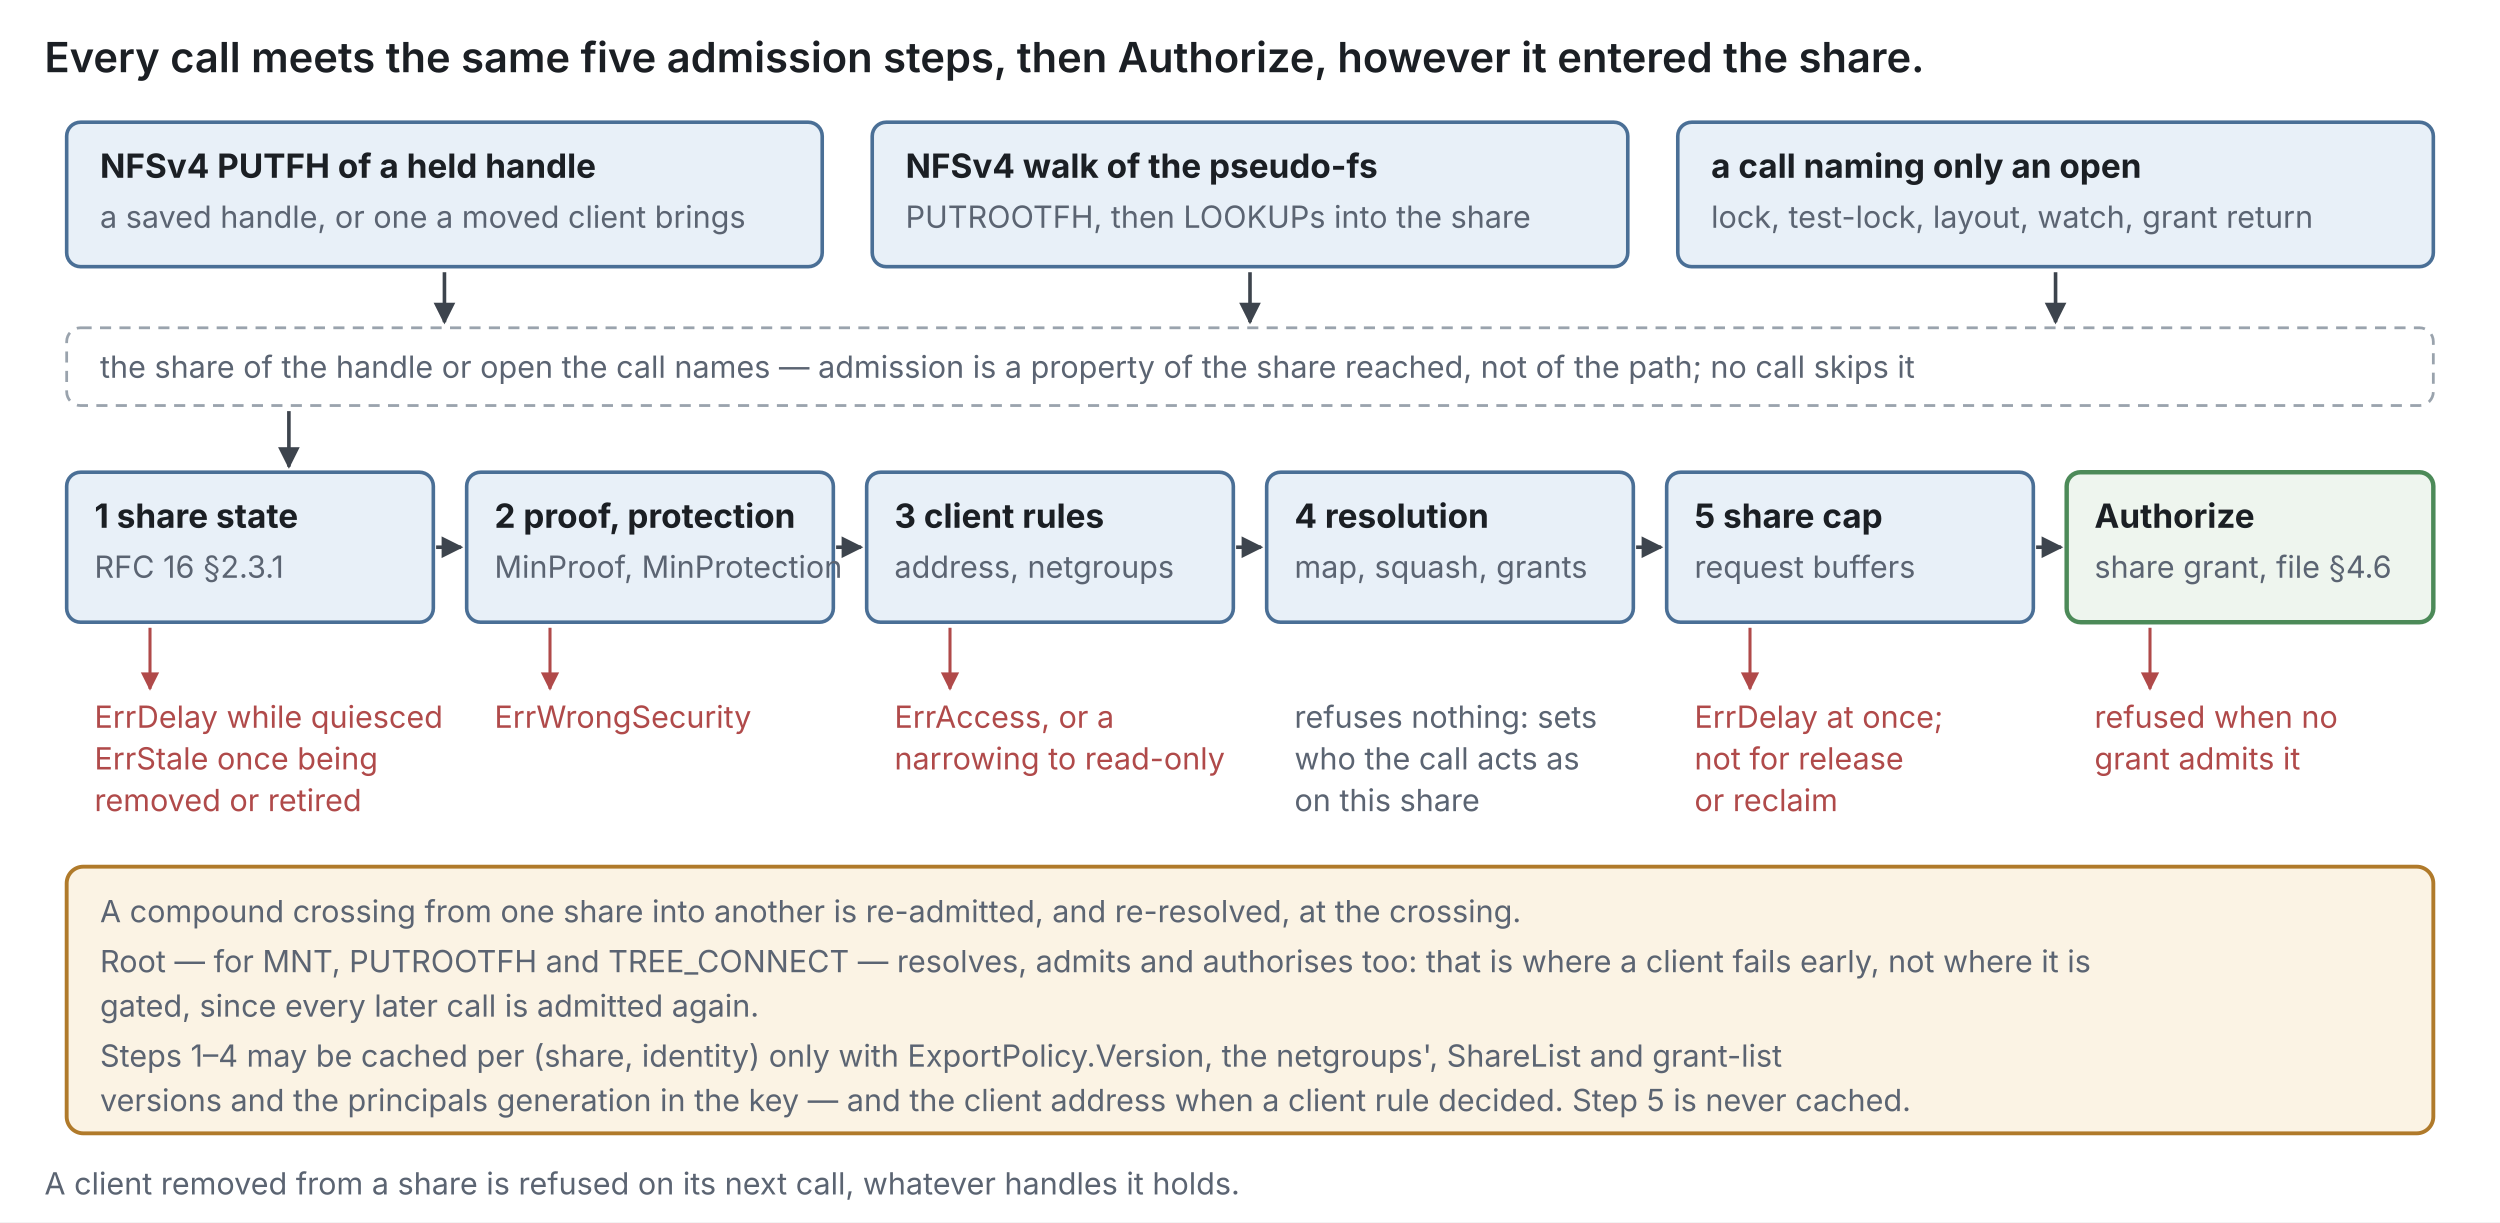
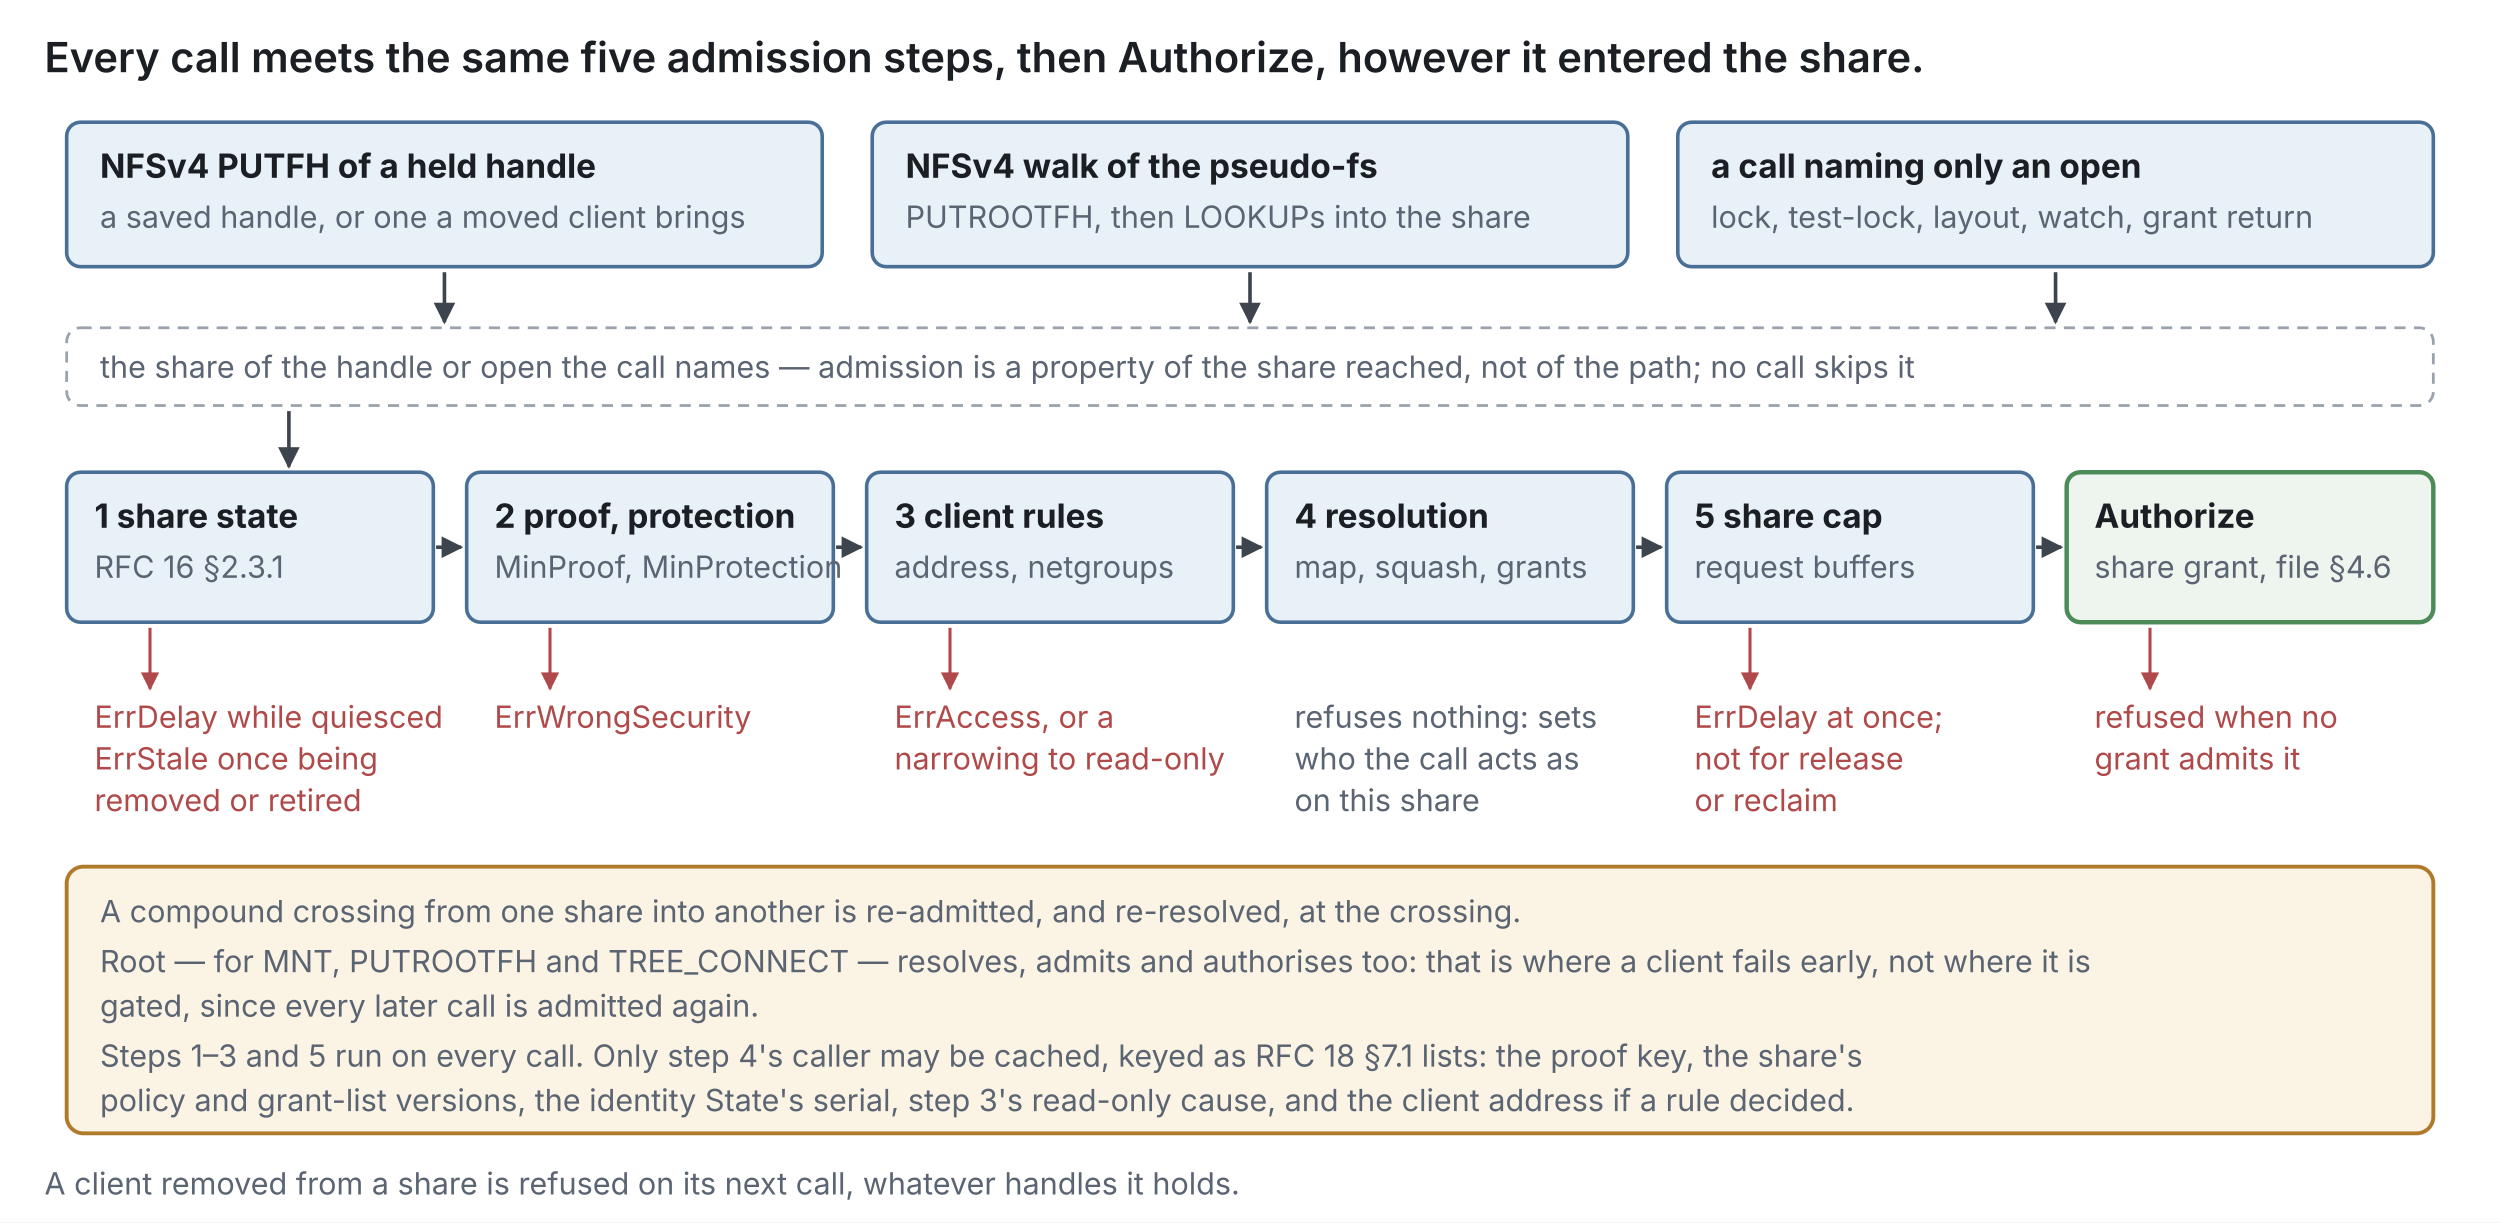
<svg xmlns="http://www.w3.org/2000/svg" viewBox="0 0 900 440" width="900" height="440" font-family="system-ui,-apple-system,Segoe UI,sans-serif">
  <defs>
    <marker id="a" viewBox="0 0 10 10" refX="9" refY="5" markerWidth="6" markerHeight="6" orient="auto-start-reverse">
      <path d="M0,0 L10,5 L0,10 z" fill="#3d444d" />
    </marker>
    <marker id="r" viewBox="0 0 10 10" refX="9" refY="5" markerWidth="6" markerHeight="6" orient="auto-start-reverse">
      <path d="M0,0 L10,5 L0,10 z" fill="#b04a4a" />
    </marker>
    <marker id="g" viewBox="0 0 10 10" refX="9" refY="5" markerWidth="6" markerHeight="6" orient="auto-start-reverse">
      <path d="M0,0 L10,5 L0,10 z" fill="#4c8a58" />
    </marker>
    <style>
      .t{font-size:15px;font-weight:600;fill:#1b1f24}.h{font-size:12px;font-weight:700;fill:#1b1f24}
      .s{font-size:11px;fill:#5b6472}.e{font-size:11px;fill:#b04a4a}.ok{font-size:11px;font-weight:600;fill:#4c8a58}
      .no{font-size:12px;font-weight:700;fill:#b04a4a}
      .m{font-family:ui-monospace,SFMono-Regular,Menlo,monospace;font-size:11px;font-weight:600;fill:#1b1f24}
      .pr{fill:#e8f0f8;stroke:#4a6f96;stroke-width:1.3}
      .sv{fill:#eef5ee;stroke:#4c8a58;stroke-width:1.6}
      .st{fill:#eceff2;stroke:#5b6472;stroke-width:1.4}
      .dr{fill:#fbf3e4;stroke:#b07a2a;stroke-width:1.4}
      .bad{fill:#f8eaea;stroke:#b04a4a;stroke-width:1.3}
      .ln{stroke:#3d444d;stroke-width:1.3;fill:none;marker-end:url(#a)}
      .gl{stroke:#4c8a58;stroke-width:1.8;fill:none;marker-end:url(#g)}
      .ex{stroke:#b04a4a;stroke-width:1.1;fill:none;marker-end:url(#r)}
      .cb{stroke:#3d444d;stroke-width:1.2;fill:none;stroke-dasharray:5 3;marker-end:url(#a)}
      .life{stroke:#9aa3ad;stroke-width:1;stroke-dasharray:3 3}
      .zone{fill:none;stroke:#9aa3ad;stroke-width:1;stroke-dasharray:4 3}
    </style>
  </defs>
  <rect width="900" height="440" fill="#ffffff" />
  <text x="16" y="26" class="t">Every call meets the same five admission steps, then Authorize, however it entered the share.</text>
  <rect x="24" y="44" width="272" height="52" rx="5" class="pr" />
  <text x="36" y="64" class="h">NFSv4 PUTFH of a held handle</text>
  <text x="36" y="82" class="s">a saved handle, or one a moved client brings</text>
  <rect x="314" y="44" width="272" height="52" rx="5" class="pr" />
  <text x="326" y="64" class="h">NFSv4 walk of the pseudo-fs</text>
  <text x="326" y="82" class="s">PUTROOTFH, then LOOKUPs into the share</text>
  <rect x="604" y="44" width="272" height="52" rx="5" class="pr" />
  <text x="616" y="64" class="h">a call naming only an open</text>
  <text x="616" y="82" class="s">lock, test-lock, layout, watch, grant return</text>
  <path d="M160,98 L160,116" class="ln" />
  <path d="M450,98 L450,116" class="ln" />
  <path d="M740,98 L740,116" class="ln" />
  <rect x="24" y="118" width="852" height="28" rx="5" class="zone" />
  <text x="36" y="136" class="s">the share of the handle or open the call names — admission is a property of the share reached, not of the path; no call skips it</text>
  <path d="M104,148 L104,168" class="ln" />
  <rect x="24" y="170" width="132" height="54" rx="5" class="pr" />
  <text x="34" y="190" class="h">1 share state</text>
  <text x="34" y="208" class="s">RFC 16 §2.3.1</text>
  <path d="M157,197 L166,197" class="ln" />
  <path d="M54,226 L54,248" class="ex" />
  <text x="34" y="262" class="e">ErrDelay while quiesced</text>
  <text x="34" y="277" class="e">ErrStale once being</text>
  <text x="34" y="292" class="e">removed or retired</text>
  <rect x="168" y="170" width="132" height="54" rx="5" class="pr" />
  <text x="178" y="190" class="h">2 proof, protection</text>
  <text x="178" y="208" class="s">MinProof, MinProtection</text>
  <path d="M301,197 L310,197" class="ln" />
  <path d="M198,226 L198,248" class="ex" />
  <text x="178" y="262" class="e">ErrWrongSecurity</text>
  <rect x="312" y="170" width="132" height="54" rx="5" class="pr" />
  <text x="322" y="190" class="h">3 client rules</text>
  <text x="322" y="208" class="s">address, netgroups</text>
  <path d="M445,197 L454,197" class="ln" />
  <path d="M342,226 L342,248" class="ex" />
  <text x="322" y="262" class="e">ErrAccess, or a</text>
  <text x="322" y="277" class="e">narrowing to read-only</text>
  <rect x="456" y="170" width="132" height="54" rx="5" class="pr" />
  <text x="466" y="190" class="h">4 resolution</text>
  <text x="466" y="208" class="s">map, squash, grants</text>
  <path d="M589,197 L598,197" class="ln" />
  <text x="466" y="262" class="s">refuses nothing: sets</text>
  <text x="466" y="277" class="s">who the call acts as</text>
  <text x="466" y="292" class="s">on this share</text>
  <rect x="600" y="170" width="132" height="54" rx="5" class="pr" />
  <text x="610" y="190" class="h">5 share cap</text>
  <text x="610" y="208" class="s">request buffers</text>
  <path d="M733,197 L742,197" class="ln" />
  <path d="M630,226 L630,248" class="ex" />
  <text x="610" y="262" class="e">ErrDelay at once;</text>
  <text x="610" y="277" class="e">not for release</text>
  <text x="610" y="292" class="e">or reclaim</text>
  <rect x="744" y="170" width="132" height="54" rx="5" class="sv" />
  <text x="754" y="190" class="h">Authorize</text>
  <text x="754" y="208" class="s">share grant, file §4.6</text>
  <path d="M774,226 L774,248" class="ex" />
  <text x="754" y="262" class="e">refused when no</text>
  <text x="754" y="277" class="e">grant admits it</text>
  <rect x="24" y="312" width="852" height="96" rx="6" class="dr" />
  <text x="36" y="332" class="s">A compound crossing from one share into another is re-admitted, and re-resolved, at the crossing.</text>
  <text x="36" y="350" class="s">Root — for MNT, PUTROOTFH and TREE_CONNECT — resolves, admits and authorises too: that is where a client fails early, not where it is</text>
  <text x="36" y="366" class="s">gated, since every later call is admitted again.</text>
-   <text x="36" y="384" class="s">Steps 1–4 may be cached per (share, identity) only with ExportPolicy.Version, the netgroups', ShareList and grant-list</text>
-   <text x="36" y="400" class="s">versions and the principals generation in the key — and the client address when a client rule decided. Step 5 is never cached.</text>
+   <text x="36" y="384" class="s">Steps 1–3 and 5 run on every call. Only step 4's caller may be cached, keyed as RFC 18 §7.1 lists: the proof key, the share's</text>
+   <text x="36" y="400" class="s">policy and grant-list versions, the identity State's serial, step 3's read-only cause, and the client address if a rule decided.</text>
  <text x="16" y="430" class="s">A client removed from a share is refused on its next call, whatever handles it holds.</text>
</svg>
